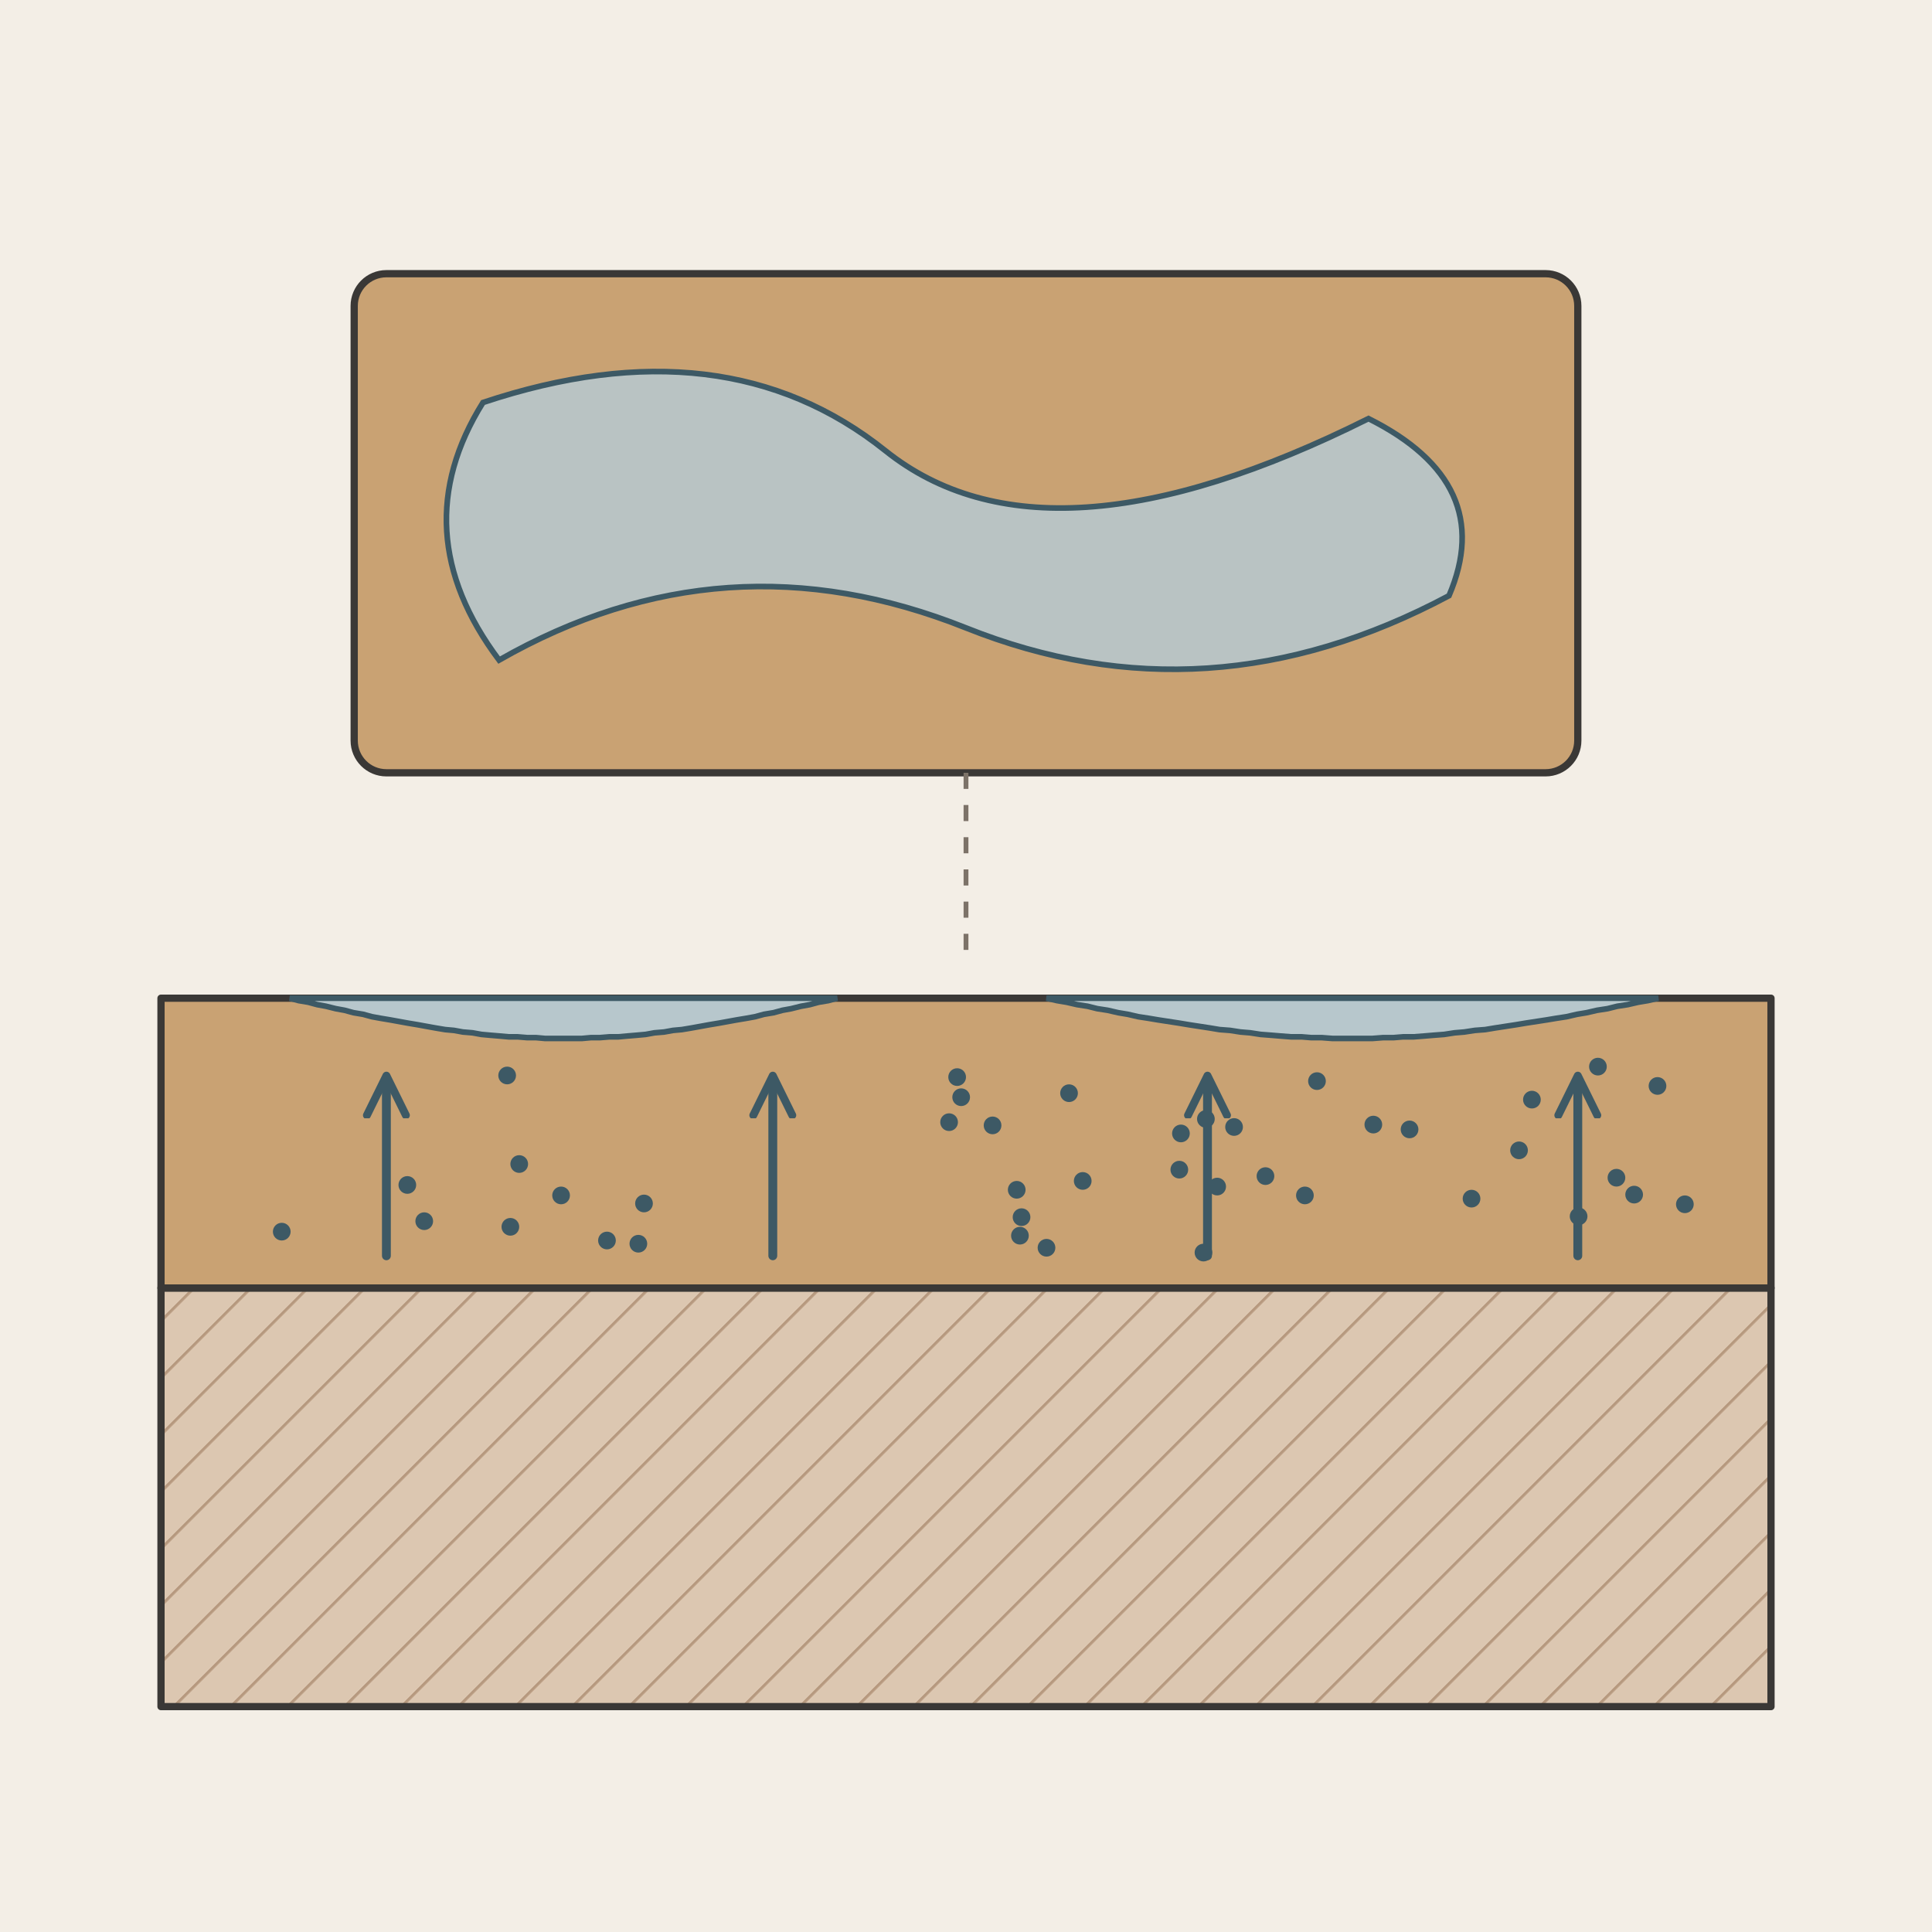
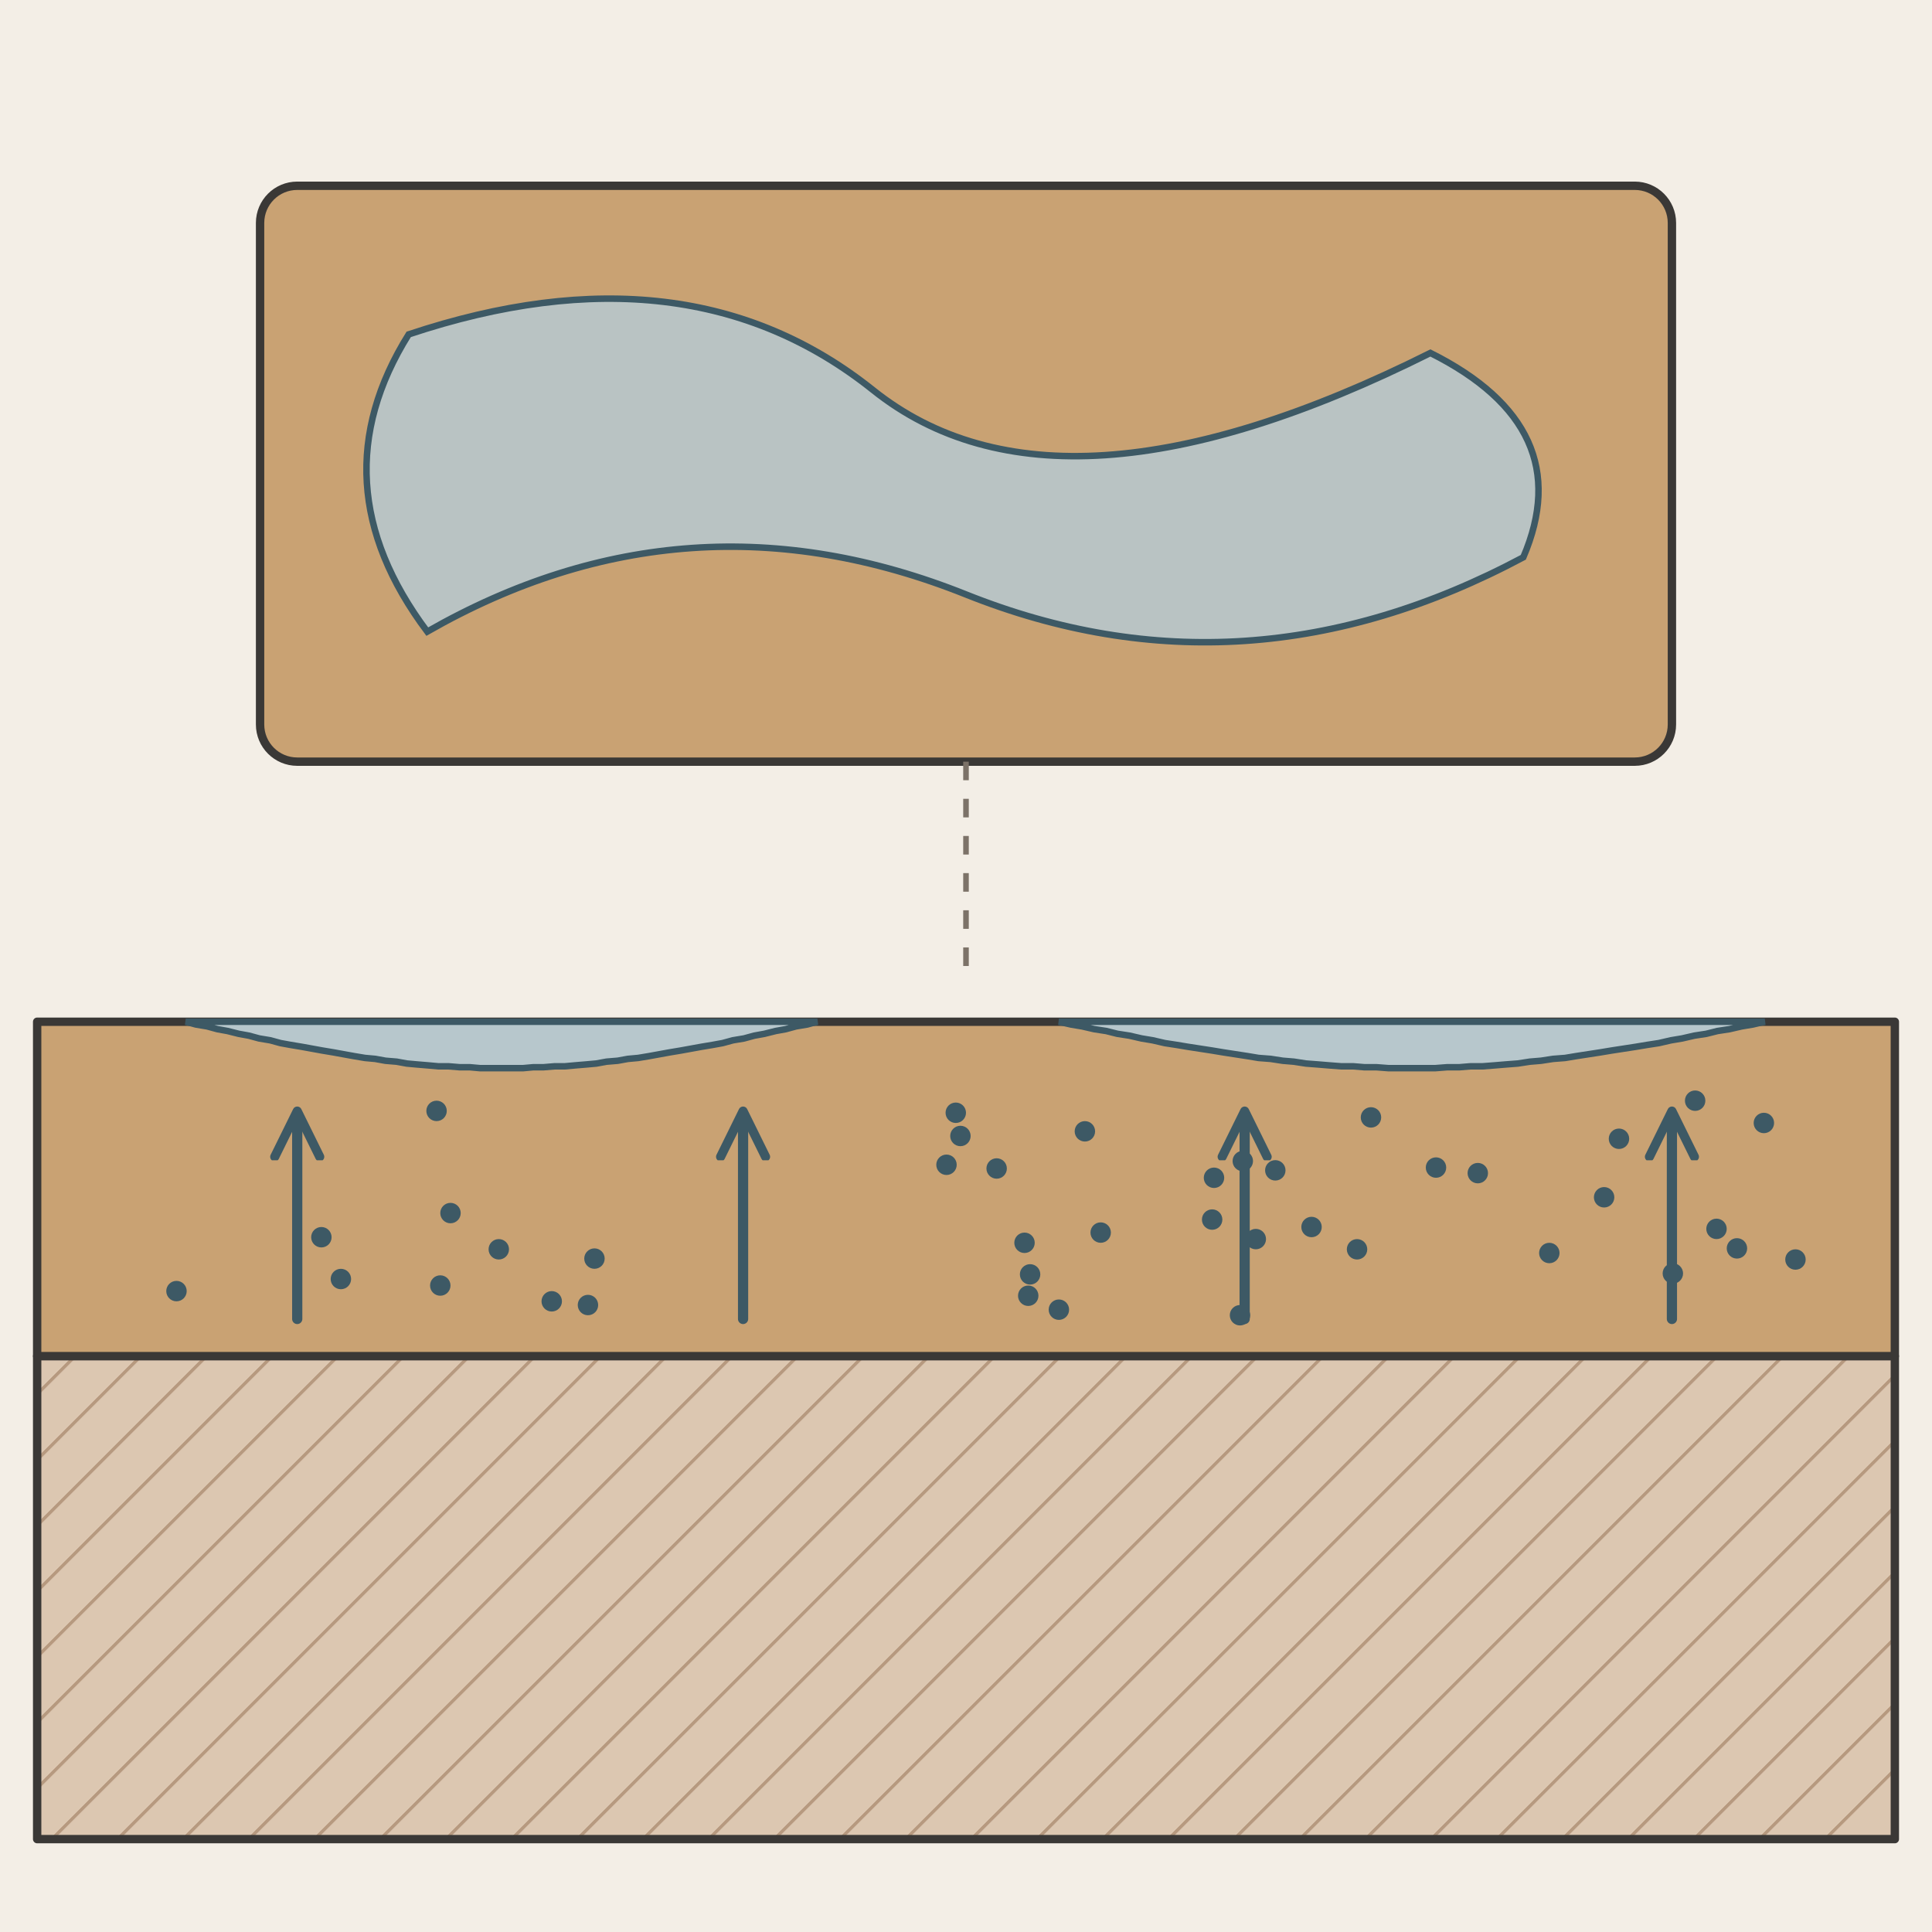
- <svg xmlns="http://www.w3.org/2000/svg" viewBox="0 0 240 240" width="240" height="240">
+ <svg xmlns="http://www.w3.org/2000/svg" viewBox="16 14 208 208" width="208" height="208">
  <rect width="240" height="240" fill="#F3EEE6" />
  <defs>
    <pattern id="h" width="5" height="5" patternUnits="userSpaceOnUse" patternTransform="rotate(45)">
      <rect width="5" height="5" fill="#DCC7B1" />
      <line x1="0" y1="0" x2="0" y2="5" stroke="#B79A80" stroke-width="0.7" />
    </pattern>
    <marker id="a" viewBox="0 0 8 8" refX="6.5" refY="4" markerWidth="5.5" markerHeight="5.5" orient="auto-start-reverse">
      <path d="M0.5,0.8L7,4L0.5,7.2" fill="none" stroke="#B46E4B" stroke-width="1.3" stroke-linecap="round" stroke-linejoin="round" />
    </marker>
    <marker id="aa" viewBox="0 0 8 8" refX="6.5" refY="4" markerWidth="5.5" markerHeight="5.5" orient="auto-start-reverse">
      <path d="M0.5,0.8L7,4L0.5,7.2" fill="none" stroke="#3D5965" stroke-width="1.3" stroke-linecap="round" stroke-linejoin="round" />
    </marker>
    <marker id="al" viewBox="0 0 8 8" refX="6.5" refY="4" markerWidth="5.5" markerHeight="5.5" orient="auto-start-reverse">
      <path d="M0.5,0.8L7,4L0.5,7.2" fill="none" stroke="#D9A441" stroke-width="1.3" stroke-linecap="round" stroke-linejoin="round" />
    </marker>
  </defs>
  <path d="M20,160L23.3,160L26.7,160L30,160L33.3,160L36.7,160L40,160L43.3,160L46.7,160L50,160L53.3,160L56.7,160L60,160L63.3,160L66.7,160L70,160L73.3,160L76.7,160L80,160L83.3,160L86.7,160L90,160L93.3,160L96.7,160L100,160L103.3,160L106.7,160L110,160L113.3,160L116.7,160L120,160L123.3,160L126.7,160L130,160L133.3,160L136.7,160L140,160L143.3,160L146.7,160L150,160L153.3,160L156.7,160L160,160L163.3,160L166.7,160L170,160L173.3,160L176.7,160L180,160L183.3,160L186.7,160L190,160L193.3,160L196.7,160L200,160L203.3,160L206.7,160L210,160L213.3,160L216.7,160L220,160L220,212L20,212Z" fill="url(#h)" stroke="#3A3836" stroke-width="0.9" stroke-linejoin="round" />
  <path d="M20,124L23.3,124L26.7,124L30,124L33.3,124L36.7,124L40,124L43.3,124L46.7,124L50,124L53.3,124L56.7,124L60,124L63.3,124L66.7,124L70,124L73.3,124L76.7,124L80,124L83.3,124L86.7,124L90,124L93.3,124L96.7,124L100,124L103.3,124L106.7,124L110,124L113.3,124L116.7,124L120,124L123.3,124L126.7,124L130,124L133.3,124L136.7,124L140,124L143.3,124L146.7,124L150,124L153.3,124L156.7,124L160,124L163.3,124L166.7,124L170,124L173.3,124L176.7,124L180,124L183.3,124L186.7,124L190,124L193.3,124L196.7,124L200,124L203.3,124L206.7,124L210,124L213.3,124L216.7,124L220,124L220,160L216.7,160L213.3,160L210,160L206.7,160L203.3,160L200,160L196.7,160L193.3,160L190,160L186.7,160L183.3,160L180,160L176.7,160L173.3,160L170,160L166.7,160L163.3,160L160,160L156.7,160L153.3,160L150,160L146.7,160L143.3,160L140,160L136.7,160L133.3,160L130,160L126.7,160L123.3,160L120,160L116.7,160L113.3,160L110,160L106.7,160L103.3,160L100,160L96.7,160L93.3,160L90,160L86.7,160L83.3,160L80,160L76.7,160L73.3,160L70,160L66.7,160L63.3,160L60,160L56.7,160L53.3,160L50,160L46.7,160L43.3,160L40,160L36.7,160L33.3,160L30,160L26.7,160L23.3,160L20,160Z" fill="#C9A273" fill-opacity="1" stroke="#3A3836" stroke-width="0.9" stroke-linejoin="round" />
  <path d="M36,124L37.1,124L38.3,124L39.4,124L40.5,124L41.7,124L42.8,124L43.9,124L45.1,124L46.2,124L47.3,124L48.5,124L49.6,124L50.7,124L51.9,124L53,124L54.1,124L55.3,124L56.4,124L57.5,124L58.7,124L59.8,124L60.9,124L62.1,124L63.2,124L64.3,124L65.5,124L66.6,124L67.7,124L68.9,124L70,124L71.1,124L72.3,124L73.4,124L74.5,124L75.7,124L76.8,124L77.9,124L79.1,124L80.2,124L81.3,124L82.5,124L83.6,124L84.7,124L85.9,124L87,124L88.1,124L89.3,124L90.4,124L91.5,124L92.7,124L93.8,124L94.9,124L96.1,124L97.2,124L98.3,124L99.5,124L100.6,124L101.7,124L102.9,124L104,124L104,124L102.9,124.3L101.7,124.5L100.6,124.8L99.5,125L98.3,125.3L97.2,125.5L96.1,125.8L94.9,126L93.8,126.3L92.7,126.5L91.5,126.7L90.4,126.9L89.3,127.1L88.1,127.3L87,127.5L85.9,127.7L84.7,127.9L83.6,128L82.5,128.2L81.3,128.3L80.2,128.5L79.1,128.6L77.9,128.7L76.8,128.8L75.7,128.8L74.5,128.9L73.4,128.9L72.3,129L71.1,129L70,129L68.9,129L67.7,129L66.6,128.9L65.5,128.9L64.3,128.8L63.2,128.8L62.1,128.7L60.9,128.6L59.8,128.5L58.7,128.3L57.5,128.2L56.4,128L55.3,127.9L54.1,127.7L53,127.5L51.9,127.3L50.7,127.1L49.6,126.9L48.5,126.7L47.3,126.5L46.2,126.3L45.1,126L43.9,125.8L42.8,125.5L41.7,125.3L40.5,125L39.4,124.8L38.3,124.5L37.1,124.3L36,124Z" fill="#B7C7CC" stroke="#3D5965" stroke-width="0.7" />
  <path d="M130,124L131.3,124L132.5,124L133.8,124L135.1,124L136.3,124L137.6,124L138.9,124L140.1,124L141.4,124L142.7,124L143.9,124L145.2,124L146.5,124L147.7,124L149,124L150.3,124L151.5,124L152.8,124L154.1,124L155.3,124L156.6,124L157.9,124L159.1,124L160.4,124L161.7,124L162.9,124L164.2,124L165.5,124L166.7,124L168,124L169.3,124L170.5,124L171.8,124L173.1,124L174.3,124L175.6,124L176.9,124L178.1,124L179.4,124L180.7,124L181.9,124L183.2,124L184.5,124L185.7,124L187,124L188.3,124L189.5,124L190.8,124L192.1,124L193.3,124L194.6,124L195.9,124L197.1,124L198.4,124L199.7,124L200.9,124L202.2,124L203.5,124L204.7,124L206,124L206,124L204.7,124.3L203.5,124.5L202.2,124.8L200.9,125L199.7,125.3L198.4,125.5L197.1,125.8L195.9,126L194.6,126.3L193.3,126.5L192.1,126.7L190.8,126.9L189.5,127.1L188.3,127.3L187,127.5L185.7,127.7L184.5,127.9L183.2,128L181.9,128.2L180.7,128.3L179.4,128.5L178.1,128.6L176.9,128.7L175.6,128.8L174.3,128.8L173.1,128.9L171.8,128.9L170.5,129L169.3,129L168,129L166.7,129L165.5,129L164.2,128.9L162.9,128.9L161.7,128.8L160.4,128.8L159.1,128.7L157.9,128.6L156.6,128.5L155.3,128.3L154.1,128.2L152.8,128L151.5,127.9L150.3,127.7L149,127.5L147.7,127.3L146.5,127.1L145.2,126.9L143.9,126.7L142.7,126.5L141.4,126.3L140.1,126L138.9,125.8L137.6,125.5L136.3,125.3L135.1,125L133.8,124.8L132.5,124.5L131.3,124.3L130,124Z" fill="#B7C7CC" stroke="#3D5965" stroke-width="0.7" />
  <circle cx="63.4" cy="152.4" r="1.1" fill="#3D5965" />
  <circle cx="52.7" cy="151.7" r="1.1" fill="#3D5965" />
  <circle cx="162.1" cy="148.5" r="1.1" fill="#3D5965" />
  <circle cx="75.4" cy="154.1" r="1.1" fill="#3D5965" />
  <circle cx="50.6" cy="147.2" r="1.1" fill="#3D5965" />
  <circle cx="157.2" cy="146.1" r="1.1" fill="#3D5965" />
  <circle cx="79.3" cy="154.5" r="1.1" fill="#3D5965" />
  <circle cx="80" cy="149.5" r="1.1" fill="#3D5965" />
  <circle cx="146.7" cy="140.8" r="1.1" fill="#3D5965" />
  <circle cx="126.7" cy="153.5" r="1.1" fill="#3D5965" />
  <circle cx="188.7" cy="142.9" r="1.1" fill="#3D5965" />
  <circle cx="190.3" cy="136.6" r="1.1" fill="#3D5965" />
  <circle cx="153.3" cy="140" r="1.1" fill="#3D5965" />
  <circle cx="35" cy="153" r="1.1" fill="#3D5965" />
  <circle cx="64.5" cy="144.6" r="1.1" fill="#3D5965" />
  <circle cx="118.9" cy="133.8" r="1.1" fill="#3D5965" />
  <circle cx="182.8" cy="148.9" r="1.1" fill="#3D5965" />
  <circle cx="63" cy="133.6" r="1.1" fill="#3D5965" />
  <circle cx="117.9" cy="139.4" r="1.1" fill="#3D5965" />
  <circle cx="149.8" cy="139" r="1.1" fill="#3D5965" />
  <circle cx="130" cy="155" r="1.1" fill="#3D5965" />
  <circle cx="132.8" cy="135.8" r="1.1" fill="#3D5965" />
  <circle cx="123.3" cy="139.8" r="1.1" fill="#3D5965" />
  <circle cx="126.9" cy="151.2" r="1.1" fill="#3D5965" />
  <circle cx="134.5" cy="146.7" r="1.1" fill="#3D5965" />
  <circle cx="126.3" cy="147.8" r="1.1" fill="#3D5965" />
  <circle cx="119.4" cy="136.3" r="1.1" fill="#3D5965" />
  <circle cx="200.8" cy="146.3" r="1.1" fill="#3D5965" />
  <circle cx="146.5" cy="145.3" r="1.1" fill="#3D5965" />
  <circle cx="149.5" cy="155.6" r="1.1" fill="#3D5965" />
  <circle cx="198.5" cy="132.5" r="1.1" fill="#3D5965" />
  <circle cx="163.6" cy="134.3" r="1.1" fill="#3D5965" />
  <circle cx="151.2" cy="147.4" r="1.1" fill="#3D5965" />
  <circle cx="209.3" cy="149.6" r="1.1" fill="#3D5965" />
  <circle cx="196.1" cy="151.1" r="1.1" fill="#3D5965" />
  <circle cx="69.7" cy="148.5" r="1.1" fill="#3D5965" />
  <circle cx="205.9" cy="134.9" r="1.1" fill="#3D5965" />
  <circle cx="203" cy="148.4" r="1.1" fill="#3D5965" />
  <circle cx="175.1" cy="140.3" r="1.1" fill="#3D5965" />
  <circle cx="170.6" cy="139.7" r="1.1" fill="#3D5965" />
  <path d="M48,156L48,134" fill="none" stroke="#3D5965" stroke-width="1.1" stroke-linecap="round" marker-end="url(#aa)" />
  <path d="M96,156L96,134" fill="none" stroke="#3D5965" stroke-width="1.1" stroke-linecap="round" marker-end="url(#aa)" />
  <path d="M150,156L150,134" fill="none" stroke="#3D5965" stroke-width="1.1" stroke-linecap="round" marker-end="url(#aa)" />
  <path d="M196,156L196,134" fill="none" stroke="#3D5965" stroke-width="1.1" stroke-linecap="round" marker-end="url(#aa)" />
  <rect x="44" y="34" width="152" height="62" rx="4" fill="#C9A273" stroke="#3A3836" stroke-width="0.9" />
  <path d="M60,50Q90,40 110,56T170,52Q186,60 180,74Q150,90 120,78T62,82Q50,66 60,50Z" fill="#B7C7CC" fill-opacity="0.9" stroke="#3D5965" stroke-width="0.7" />
  <path d="M120,96L120,118" fill="none" stroke="#7C7268" stroke-width="0.6" stroke-dasharray="2 2" />
</svg>
